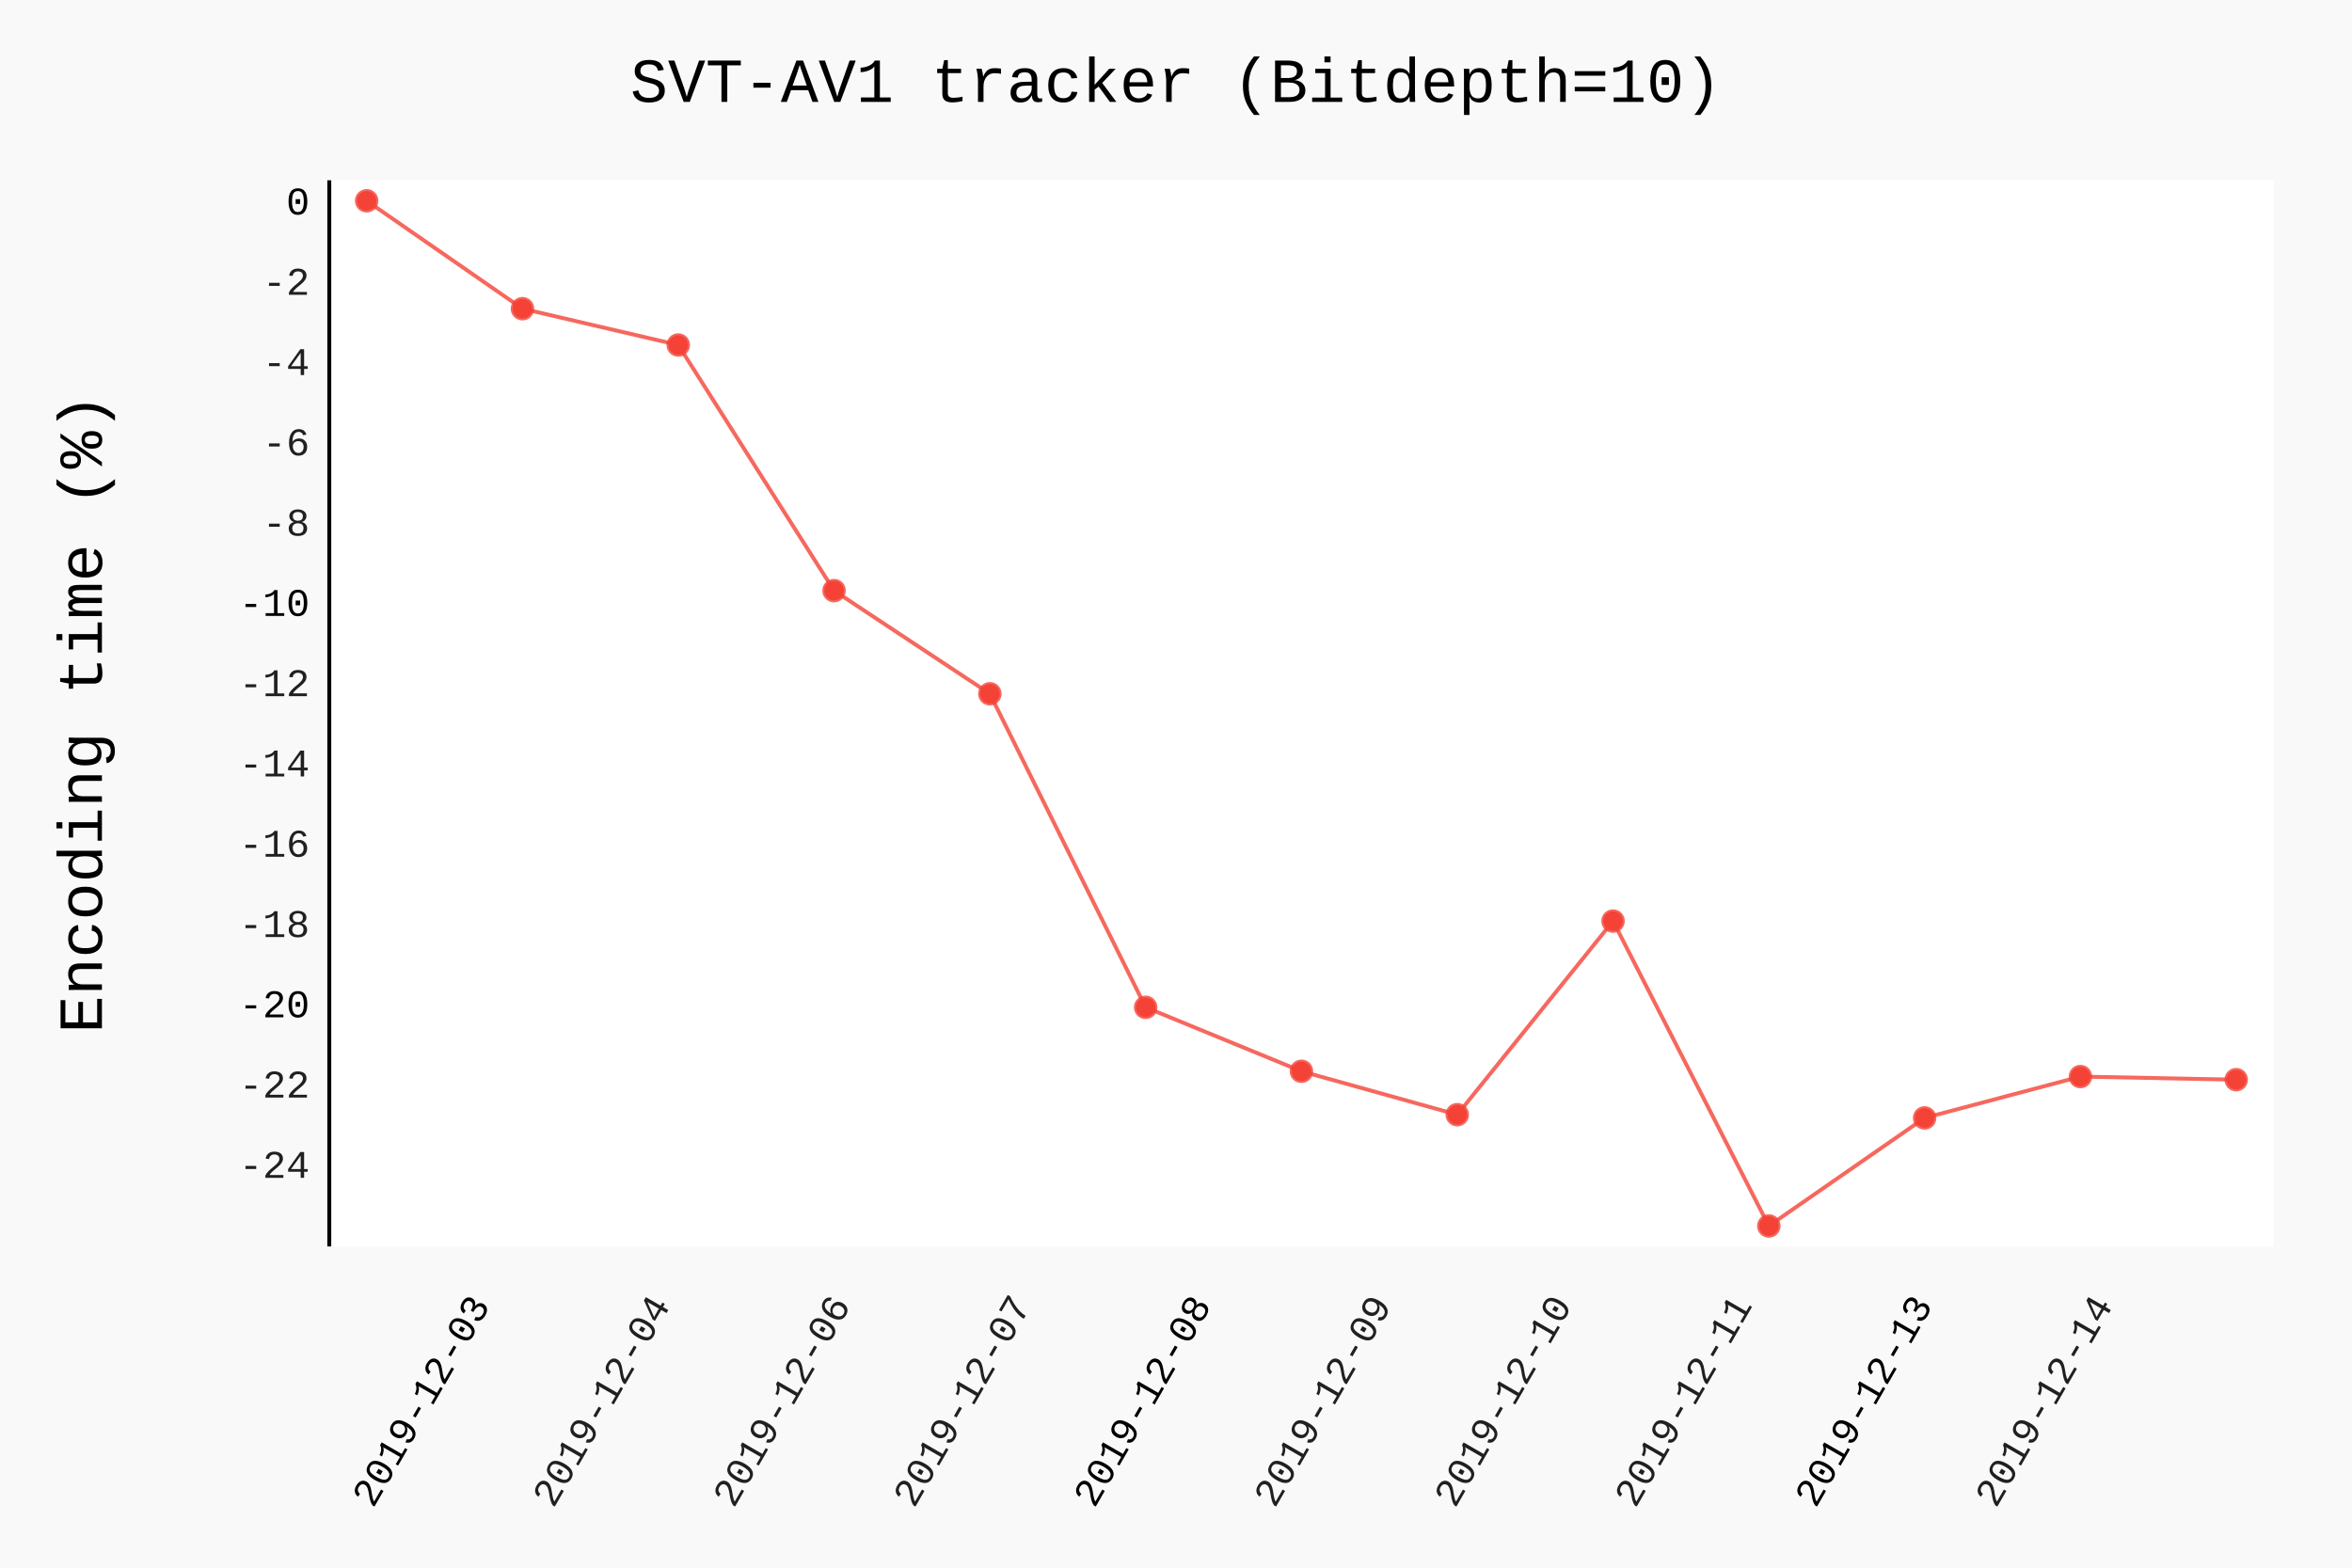
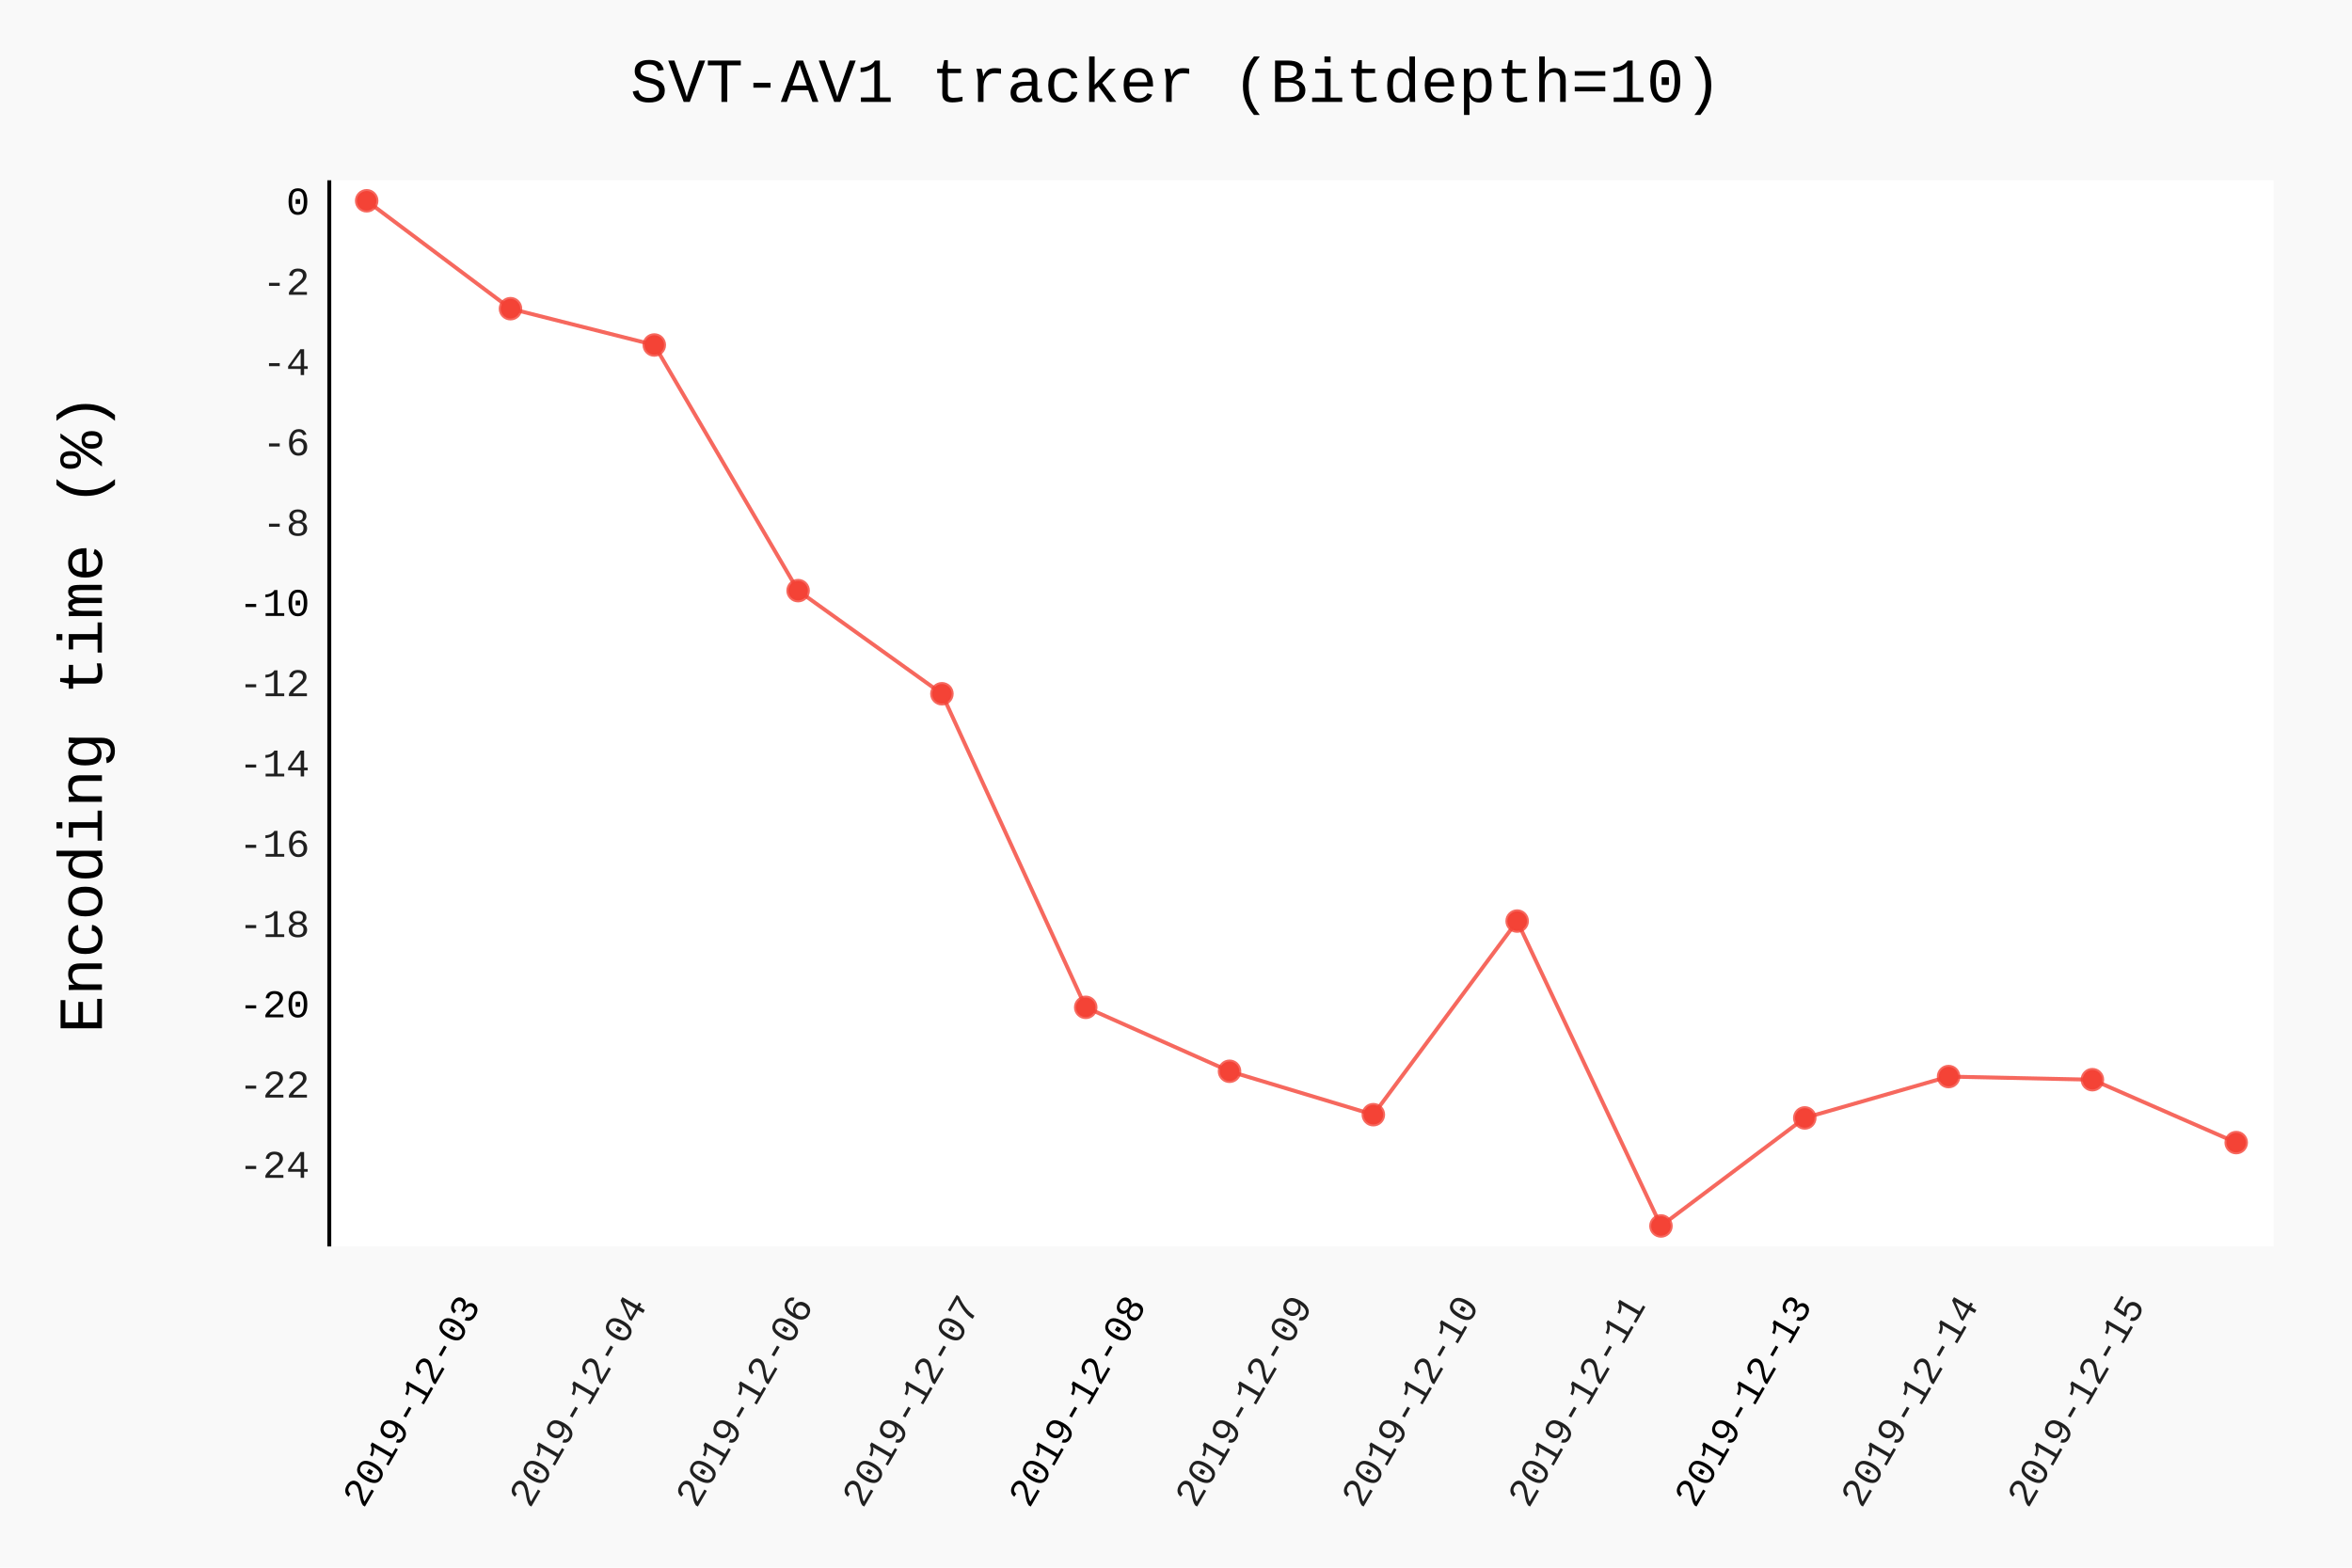
- <svg xmlns="http://www.w3.org/2000/svg" class="pygal-chart" id="chart-60c4ce74-d82d-4eaa-bb9c-f78999489779" viewBox="0 0 600 400">
+ <svg xmlns="http://www.w3.org/2000/svg" class="pygal-chart" id="chart-956b47cd-70ac-4689-9353-a9f876159cbd" viewBox="0 0 600 400">
  <defs>
-     <style type="text/css">#chart-60c4ce74-d82d-4eaa-bb9c-f78999489779{-webkit-user-select:none;-webkit-font-smoothing:antialiased;font-family:Consolas,"Liberation Mono",Menlo,Courier,monospace}#chart-60c4ce74-d82d-4eaa-bb9c-f78999489779 .title{font-family:Consolas,"Liberation Mono",Menlo,Courier,monospace;font-size:16px}#chart-60c4ce74-d82d-4eaa-bb9c-f78999489779 .legends .legend text{font-family:Consolas,"Liberation Mono",Menlo,Courier,monospace;font-size:14px}#chart-60c4ce74-d82d-4eaa-bb9c-f78999489779 .axis text{font-family:Consolas,"Liberation Mono",Menlo,Courier,monospace;font-size:10px}#chart-60c4ce74-d82d-4eaa-bb9c-f78999489779 .axis text.major{font-family:Consolas,"Liberation Mono",Menlo,Courier,monospace;font-size:10px}#chart-60c4ce74-d82d-4eaa-bb9c-f78999489779 .text-overlay text.value{font-family:Consolas,"Liberation Mono",Menlo,Courier,monospace;font-size:16px}#chart-60c4ce74-d82d-4eaa-bb9c-f78999489779 .text-overlay text.label{font-family:Consolas,"Liberation Mono",Menlo,Courier,monospace;font-size:10px}#chart-60c4ce74-d82d-4eaa-bb9c-f78999489779 .tooltip{font-family:Consolas,"Liberation Mono",Menlo,Courier,monospace;font-size:14px}#chart-60c4ce74-d82d-4eaa-bb9c-f78999489779 text.no_data{font-family:Consolas,"Liberation Mono",Menlo,Courier,monospace;font-size:64px}
- #chart-60c4ce74-d82d-4eaa-bb9c-f78999489779{background-color:rgba(249,249,249,1)}#chart-60c4ce74-d82d-4eaa-bb9c-f78999489779 path,#chart-60c4ce74-d82d-4eaa-bb9c-f78999489779 line,#chart-60c4ce74-d82d-4eaa-bb9c-f78999489779 rect,#chart-60c4ce74-d82d-4eaa-bb9c-f78999489779 circle{-webkit-transition:150ms;-moz-transition:150ms;transition:150ms}#chart-60c4ce74-d82d-4eaa-bb9c-f78999489779 .graph &gt; .background{fill:rgba(249,249,249,1)}#chart-60c4ce74-d82d-4eaa-bb9c-f78999489779 .plot &gt; .background{fill:rgba(255,255,255,1)}#chart-60c4ce74-d82d-4eaa-bb9c-f78999489779 .graph{fill:rgba(0,0,0,.87)}#chart-60c4ce74-d82d-4eaa-bb9c-f78999489779 text.no_data{fill:rgba(0,0,0,1)}#chart-60c4ce74-d82d-4eaa-bb9c-f78999489779 .title{fill:rgba(0,0,0,1)}#chart-60c4ce74-d82d-4eaa-bb9c-f78999489779 .legends .legend text{fill:rgba(0,0,0,.87)}#chart-60c4ce74-d82d-4eaa-bb9c-f78999489779 .legends .legend:hover text{fill:rgba(0,0,0,1)}#chart-60c4ce74-d82d-4eaa-bb9c-f78999489779 .axis .line{stroke:rgba(0,0,0,1)}#chart-60c4ce74-d82d-4eaa-bb9c-f78999489779 .axis .guide.line{stroke:rgba(0,0,0,.54)}#chart-60c4ce74-d82d-4eaa-bb9c-f78999489779 .axis .major.line{stroke:rgba(0,0,0,.87)}#chart-60c4ce74-d82d-4eaa-bb9c-f78999489779 .axis text.major{fill:rgba(0,0,0,1)}#chart-60c4ce74-d82d-4eaa-bb9c-f78999489779 .axis.y .guides:hover .guide.line,#chart-60c4ce74-d82d-4eaa-bb9c-f78999489779 .line-graph .axis.x .guides:hover .guide.line,#chart-60c4ce74-d82d-4eaa-bb9c-f78999489779 .stackedline-graph .axis.x .guides:hover .guide.line,#chart-60c4ce74-d82d-4eaa-bb9c-f78999489779 .xy-graph .axis.x .guides:hover .guide.line{stroke:rgba(0,0,0,1)}#chart-60c4ce74-d82d-4eaa-bb9c-f78999489779 .axis .guides:hover text{fill:rgba(0,0,0,1)}#chart-60c4ce74-d82d-4eaa-bb9c-f78999489779 .reactive{fill-opacity:.7;stroke-opacity:.8}#chart-60c4ce74-d82d-4eaa-bb9c-f78999489779 .ci{stroke:rgba(0,0,0,.87)}#chart-60c4ce74-d82d-4eaa-bb9c-f78999489779 .reactive.active,#chart-60c4ce74-d82d-4eaa-bb9c-f78999489779 .active .reactive{fill-opacity:.8;stroke-opacity:.9;stroke-width:4}#chart-60c4ce74-d82d-4eaa-bb9c-f78999489779 .ci .reactive.active{stroke-width:1.5}#chart-60c4ce74-d82d-4eaa-bb9c-f78999489779 .series text{fill:rgba(0,0,0,1)}#chart-60c4ce74-d82d-4eaa-bb9c-f78999489779 .tooltip rect{fill:rgba(255,255,255,1);stroke:rgba(0,0,0,1);-webkit-transition:opacity 150ms;-moz-transition:opacity 150ms;transition:opacity 150ms}#chart-60c4ce74-d82d-4eaa-bb9c-f78999489779 .tooltip .label{fill:rgba(0,0,0,.87)}#chart-60c4ce74-d82d-4eaa-bb9c-f78999489779 .tooltip .label{fill:rgba(0,0,0,.87)}#chart-60c4ce74-d82d-4eaa-bb9c-f78999489779 .tooltip .legend{font-size:.8em;fill:rgba(0,0,0,.54)}#chart-60c4ce74-d82d-4eaa-bb9c-f78999489779 .tooltip .x_label{font-size:.6em;fill:rgba(0,0,0,1)}#chart-60c4ce74-d82d-4eaa-bb9c-f78999489779 .tooltip .xlink{font-size:.5em;text-decoration:underline}#chart-60c4ce74-d82d-4eaa-bb9c-f78999489779 .tooltip .value{font-size:1.5em}#chart-60c4ce74-d82d-4eaa-bb9c-f78999489779 .bound{font-size:.5em}#chart-60c4ce74-d82d-4eaa-bb9c-f78999489779 .max-value{font-size:.75em;fill:rgba(0,0,0,.54)}#chart-60c4ce74-d82d-4eaa-bb9c-f78999489779 .map-element{fill:rgba(255,255,255,1);stroke:rgba(0,0,0,.54) !important}#chart-60c4ce74-d82d-4eaa-bb9c-f78999489779 .map-element .reactive{fill-opacity:inherit;stroke-opacity:inherit}#chart-60c4ce74-d82d-4eaa-bb9c-f78999489779 .color-0,#chart-60c4ce74-d82d-4eaa-bb9c-f78999489779 .color-0 a:visited{stroke:#F44336;fill:#F44336}#chart-60c4ce74-d82d-4eaa-bb9c-f78999489779 .text-overlay .color-0 text{fill:black}
- #chart-60c4ce74-d82d-4eaa-bb9c-f78999489779 text.no_data{text-anchor:middle}#chart-60c4ce74-d82d-4eaa-bb9c-f78999489779 .guide.line{fill:none}#chart-60c4ce74-d82d-4eaa-bb9c-f78999489779 .centered{text-anchor:middle}#chart-60c4ce74-d82d-4eaa-bb9c-f78999489779 .title{text-anchor:middle}#chart-60c4ce74-d82d-4eaa-bb9c-f78999489779 .legends .legend text{fill-opacity:1}#chart-60c4ce74-d82d-4eaa-bb9c-f78999489779 .axis.x text{text-anchor:middle}#chart-60c4ce74-d82d-4eaa-bb9c-f78999489779 .axis.x:not(.web) text[transform]{text-anchor:start}#chart-60c4ce74-d82d-4eaa-bb9c-f78999489779 .axis.x:not(.web) text[transform].backwards{text-anchor:end}#chart-60c4ce74-d82d-4eaa-bb9c-f78999489779 .axis.y text{text-anchor:end}#chart-60c4ce74-d82d-4eaa-bb9c-f78999489779 .axis.y text[transform].backwards{text-anchor:start}#chart-60c4ce74-d82d-4eaa-bb9c-f78999489779 .axis.y2 text{text-anchor:start}#chart-60c4ce74-d82d-4eaa-bb9c-f78999489779 .axis.y2 text[transform].backwards{text-anchor:end}#chart-60c4ce74-d82d-4eaa-bb9c-f78999489779 .axis .guide.line{stroke-dasharray:4,4}#chart-60c4ce74-d82d-4eaa-bb9c-f78999489779 .axis .major.guide.line{stroke-dasharray:6,6}#chart-60c4ce74-d82d-4eaa-bb9c-f78999489779 .horizontal .axis.y .guide.line,#chart-60c4ce74-d82d-4eaa-bb9c-f78999489779 .horizontal .axis.y2 .guide.line,#chart-60c4ce74-d82d-4eaa-bb9c-f78999489779 .vertical .axis.x .guide.line{opacity:0}#chart-60c4ce74-d82d-4eaa-bb9c-f78999489779 .horizontal .axis.always_show .guide.line,#chart-60c4ce74-d82d-4eaa-bb9c-f78999489779 .vertical .axis.always_show .guide.line{opacity:1 !important}#chart-60c4ce74-d82d-4eaa-bb9c-f78999489779 .axis.y .guides:hover .guide.line,#chart-60c4ce74-d82d-4eaa-bb9c-f78999489779 .axis.y2 .guides:hover .guide.line,#chart-60c4ce74-d82d-4eaa-bb9c-f78999489779 .axis.x .guides:hover .guide.line{opacity:1}#chart-60c4ce74-d82d-4eaa-bb9c-f78999489779 .axis .guides:hover text{opacity:1}#chart-60c4ce74-d82d-4eaa-bb9c-f78999489779 .nofill{fill:none}#chart-60c4ce74-d82d-4eaa-bb9c-f78999489779 .subtle-fill{fill-opacity:.2}#chart-60c4ce74-d82d-4eaa-bb9c-f78999489779 .dot{stroke-width:1px;fill-opacity:1}#chart-60c4ce74-d82d-4eaa-bb9c-f78999489779 .dot.active{stroke-width:5px}#chart-60c4ce74-d82d-4eaa-bb9c-f78999489779 .dot.negative{fill:transparent}#chart-60c4ce74-d82d-4eaa-bb9c-f78999489779 text,#chart-60c4ce74-d82d-4eaa-bb9c-f78999489779 tspan{stroke:none !important}#chart-60c4ce74-d82d-4eaa-bb9c-f78999489779 .series text.active{opacity:1}#chart-60c4ce74-d82d-4eaa-bb9c-f78999489779 .tooltip rect{fill-opacity:.95;stroke-width:.5}#chart-60c4ce74-d82d-4eaa-bb9c-f78999489779 .tooltip text{fill-opacity:1}#chart-60c4ce74-d82d-4eaa-bb9c-f78999489779 .showable{visibility:hidden}#chart-60c4ce74-d82d-4eaa-bb9c-f78999489779 .showable.shown{visibility:visible}#chart-60c4ce74-d82d-4eaa-bb9c-f78999489779 .gauge-background{fill:rgba(229,229,229,1);stroke:none}#chart-60c4ce74-d82d-4eaa-bb9c-f78999489779 .bg-lines{stroke:rgba(249,249,249,1);stroke-width:2px}</style>
+     <style type="text/css">#chart-956b47cd-70ac-4689-9353-a9f876159cbd{-webkit-user-select:none;-webkit-font-smoothing:antialiased;font-family:Consolas,"Liberation Mono",Menlo,Courier,monospace}#chart-956b47cd-70ac-4689-9353-a9f876159cbd .title{font-family:Consolas,"Liberation Mono",Menlo,Courier,monospace;font-size:16px}#chart-956b47cd-70ac-4689-9353-a9f876159cbd .legends .legend text{font-family:Consolas,"Liberation Mono",Menlo,Courier,monospace;font-size:14px}#chart-956b47cd-70ac-4689-9353-a9f876159cbd .axis text{font-family:Consolas,"Liberation Mono",Menlo,Courier,monospace;font-size:10px}#chart-956b47cd-70ac-4689-9353-a9f876159cbd .axis text.major{font-family:Consolas,"Liberation Mono",Menlo,Courier,monospace;font-size:10px}#chart-956b47cd-70ac-4689-9353-a9f876159cbd .text-overlay text.value{font-family:Consolas,"Liberation Mono",Menlo,Courier,monospace;font-size:16px}#chart-956b47cd-70ac-4689-9353-a9f876159cbd .text-overlay text.label{font-family:Consolas,"Liberation Mono",Menlo,Courier,monospace;font-size:10px}#chart-956b47cd-70ac-4689-9353-a9f876159cbd .tooltip{font-family:Consolas,"Liberation Mono",Menlo,Courier,monospace;font-size:14px}#chart-956b47cd-70ac-4689-9353-a9f876159cbd text.no_data{font-family:Consolas,"Liberation Mono",Menlo,Courier,monospace;font-size:64px}
+ #chart-956b47cd-70ac-4689-9353-a9f876159cbd{background-color:rgba(249,249,249,1)}#chart-956b47cd-70ac-4689-9353-a9f876159cbd path,#chart-956b47cd-70ac-4689-9353-a9f876159cbd line,#chart-956b47cd-70ac-4689-9353-a9f876159cbd rect,#chart-956b47cd-70ac-4689-9353-a9f876159cbd circle{-webkit-transition:150ms;-moz-transition:150ms;transition:150ms}#chart-956b47cd-70ac-4689-9353-a9f876159cbd .graph &gt; .background{fill:rgba(249,249,249,1)}#chart-956b47cd-70ac-4689-9353-a9f876159cbd .plot &gt; .background{fill:rgba(255,255,255,1)}#chart-956b47cd-70ac-4689-9353-a9f876159cbd .graph{fill:rgba(0,0,0,.87)}#chart-956b47cd-70ac-4689-9353-a9f876159cbd text.no_data{fill:rgba(0,0,0,1)}#chart-956b47cd-70ac-4689-9353-a9f876159cbd .title{fill:rgba(0,0,0,1)}#chart-956b47cd-70ac-4689-9353-a9f876159cbd .legends .legend text{fill:rgba(0,0,0,.87)}#chart-956b47cd-70ac-4689-9353-a9f876159cbd .legends .legend:hover text{fill:rgba(0,0,0,1)}#chart-956b47cd-70ac-4689-9353-a9f876159cbd .axis .line{stroke:rgba(0,0,0,1)}#chart-956b47cd-70ac-4689-9353-a9f876159cbd .axis .guide.line{stroke:rgba(0,0,0,.54)}#chart-956b47cd-70ac-4689-9353-a9f876159cbd .axis .major.line{stroke:rgba(0,0,0,.87)}#chart-956b47cd-70ac-4689-9353-a9f876159cbd .axis text.major{fill:rgba(0,0,0,1)}#chart-956b47cd-70ac-4689-9353-a9f876159cbd .axis.y .guides:hover .guide.line,#chart-956b47cd-70ac-4689-9353-a9f876159cbd .line-graph .axis.x .guides:hover .guide.line,#chart-956b47cd-70ac-4689-9353-a9f876159cbd .stackedline-graph .axis.x .guides:hover .guide.line,#chart-956b47cd-70ac-4689-9353-a9f876159cbd .xy-graph .axis.x .guides:hover .guide.line{stroke:rgba(0,0,0,1)}#chart-956b47cd-70ac-4689-9353-a9f876159cbd .axis .guides:hover text{fill:rgba(0,0,0,1)}#chart-956b47cd-70ac-4689-9353-a9f876159cbd .reactive{fill-opacity:.7;stroke-opacity:.8}#chart-956b47cd-70ac-4689-9353-a9f876159cbd .ci{stroke:rgba(0,0,0,.87)}#chart-956b47cd-70ac-4689-9353-a9f876159cbd .reactive.active,#chart-956b47cd-70ac-4689-9353-a9f876159cbd .active .reactive{fill-opacity:.8;stroke-opacity:.9;stroke-width:4}#chart-956b47cd-70ac-4689-9353-a9f876159cbd .ci .reactive.active{stroke-width:1.5}#chart-956b47cd-70ac-4689-9353-a9f876159cbd .series text{fill:rgba(0,0,0,1)}#chart-956b47cd-70ac-4689-9353-a9f876159cbd .tooltip rect{fill:rgba(255,255,255,1);stroke:rgba(0,0,0,1);-webkit-transition:opacity 150ms;-moz-transition:opacity 150ms;transition:opacity 150ms}#chart-956b47cd-70ac-4689-9353-a9f876159cbd .tooltip .label{fill:rgba(0,0,0,.87)}#chart-956b47cd-70ac-4689-9353-a9f876159cbd .tooltip .label{fill:rgba(0,0,0,.87)}#chart-956b47cd-70ac-4689-9353-a9f876159cbd .tooltip .legend{font-size:.8em;fill:rgba(0,0,0,.54)}#chart-956b47cd-70ac-4689-9353-a9f876159cbd .tooltip .x_label{font-size:.6em;fill:rgba(0,0,0,1)}#chart-956b47cd-70ac-4689-9353-a9f876159cbd .tooltip .xlink{font-size:.5em;text-decoration:underline}#chart-956b47cd-70ac-4689-9353-a9f876159cbd .tooltip .value{font-size:1.5em}#chart-956b47cd-70ac-4689-9353-a9f876159cbd .bound{font-size:.5em}#chart-956b47cd-70ac-4689-9353-a9f876159cbd .max-value{font-size:.75em;fill:rgba(0,0,0,.54)}#chart-956b47cd-70ac-4689-9353-a9f876159cbd .map-element{fill:rgba(255,255,255,1);stroke:rgba(0,0,0,.54) !important}#chart-956b47cd-70ac-4689-9353-a9f876159cbd .map-element .reactive{fill-opacity:inherit;stroke-opacity:inherit}#chart-956b47cd-70ac-4689-9353-a9f876159cbd .color-0,#chart-956b47cd-70ac-4689-9353-a9f876159cbd .color-0 a:visited{stroke:#F44336;fill:#F44336}#chart-956b47cd-70ac-4689-9353-a9f876159cbd .text-overlay .color-0 text{fill:black}
+ #chart-956b47cd-70ac-4689-9353-a9f876159cbd text.no_data{text-anchor:middle}#chart-956b47cd-70ac-4689-9353-a9f876159cbd .guide.line{fill:none}#chart-956b47cd-70ac-4689-9353-a9f876159cbd .centered{text-anchor:middle}#chart-956b47cd-70ac-4689-9353-a9f876159cbd .title{text-anchor:middle}#chart-956b47cd-70ac-4689-9353-a9f876159cbd .legends .legend text{fill-opacity:1}#chart-956b47cd-70ac-4689-9353-a9f876159cbd .axis.x text{text-anchor:middle}#chart-956b47cd-70ac-4689-9353-a9f876159cbd .axis.x:not(.web) text[transform]{text-anchor:start}#chart-956b47cd-70ac-4689-9353-a9f876159cbd .axis.x:not(.web) text[transform].backwards{text-anchor:end}#chart-956b47cd-70ac-4689-9353-a9f876159cbd .axis.y text{text-anchor:end}#chart-956b47cd-70ac-4689-9353-a9f876159cbd .axis.y text[transform].backwards{text-anchor:start}#chart-956b47cd-70ac-4689-9353-a9f876159cbd .axis.y2 text{text-anchor:start}#chart-956b47cd-70ac-4689-9353-a9f876159cbd .axis.y2 text[transform].backwards{text-anchor:end}#chart-956b47cd-70ac-4689-9353-a9f876159cbd .axis .guide.line{stroke-dasharray:4,4}#chart-956b47cd-70ac-4689-9353-a9f876159cbd .axis .major.guide.line{stroke-dasharray:6,6}#chart-956b47cd-70ac-4689-9353-a9f876159cbd .horizontal .axis.y .guide.line,#chart-956b47cd-70ac-4689-9353-a9f876159cbd .horizontal .axis.y2 .guide.line,#chart-956b47cd-70ac-4689-9353-a9f876159cbd .vertical .axis.x .guide.line{opacity:0}#chart-956b47cd-70ac-4689-9353-a9f876159cbd .horizontal .axis.always_show .guide.line,#chart-956b47cd-70ac-4689-9353-a9f876159cbd .vertical .axis.always_show .guide.line{opacity:1 !important}#chart-956b47cd-70ac-4689-9353-a9f876159cbd .axis.y .guides:hover .guide.line,#chart-956b47cd-70ac-4689-9353-a9f876159cbd .axis.y2 .guides:hover .guide.line,#chart-956b47cd-70ac-4689-9353-a9f876159cbd .axis.x .guides:hover .guide.line{opacity:1}#chart-956b47cd-70ac-4689-9353-a9f876159cbd .axis .guides:hover text{opacity:1}#chart-956b47cd-70ac-4689-9353-a9f876159cbd .nofill{fill:none}#chart-956b47cd-70ac-4689-9353-a9f876159cbd .subtle-fill{fill-opacity:.2}#chart-956b47cd-70ac-4689-9353-a9f876159cbd .dot{stroke-width:1px;fill-opacity:1}#chart-956b47cd-70ac-4689-9353-a9f876159cbd .dot.active{stroke-width:5px}#chart-956b47cd-70ac-4689-9353-a9f876159cbd .dot.negative{fill:transparent}#chart-956b47cd-70ac-4689-9353-a9f876159cbd text,#chart-956b47cd-70ac-4689-9353-a9f876159cbd tspan{stroke:none !important}#chart-956b47cd-70ac-4689-9353-a9f876159cbd .series text.active{opacity:1}#chart-956b47cd-70ac-4689-9353-a9f876159cbd .tooltip rect{fill-opacity:.95;stroke-width:.5}#chart-956b47cd-70ac-4689-9353-a9f876159cbd .tooltip text{fill-opacity:1}#chart-956b47cd-70ac-4689-9353-a9f876159cbd .showable{visibility:hidden}#chart-956b47cd-70ac-4689-9353-a9f876159cbd .showable.shown{visibility:visible}#chart-956b47cd-70ac-4689-9353-a9f876159cbd .gauge-background{fill:rgba(229,229,229,1);stroke:none}#chart-956b47cd-70ac-4689-9353-a9f876159cbd .bg-lines{stroke:rgba(249,249,249,1);stroke-width:2px}</style>
  </defs>
  <g class="graph datetimeline-graph vertical">
    <rect class="background" height="400" width="600" x="0" y="0" />
    <g class="plot" transform="translate(84, 46)">
      <rect class="background" height="272.038" width="496.0" x="0" y="0" />
      <g class="axis y">
        <g class="guides">
          <text class="" x="-5" y="254.532">-24</text>
        </g>
        <g class="guides">
          <text class="" x="-5" y="234.049">-22</text>
        </g>
        <g class="guides">
          <text class="major" x="-5" y="213.565">-20</text>
        </g>
        <g class="guides">
          <text class="" x="-5" y="193.082">-18</text>
        </g>
        <g class="guides">
          <text class="" x="-5" y="172.598">-16</text>
        </g>
        <g class="guides">
          <text class="" x="-5" y="152.115">-14</text>
        </g>
        <g class="guides">
          <text class="" x="-5" y="131.632">-12</text>
        </g>
        <g class="guides">
          <text class="major" x="-5" y="111.148">-10</text>
        </g>
        <g class="guides">
          <text class="" x="-5" y="90.665">-8</text>
        </g>
        <g class="guides">
          <text class="" x="-5" y="70.182">-6</text>
        </g>
        <g class="guides">
          <text class="" x="-5" y="49.698">-4</text>
        </g>
        <g class="guides">
          <text class="" x="-5" y="29.215">-2</text>
        </g>
        <g class="guides">
          <text class="major" x="-5" y="8.732">0</text>
        </g>
      </g>
      <g class="axis x">
        <path class="line" d="M0 0 v272.038" />
        <g class="guides">
-           <path class="major guide line" d="M41.186 0 v272.038" />
-           <text class="major backwards" transform="rotate(300 41.18614 287.0385)" x="41.186" y="287.038">2019-12-03</text>
+           <path class="major guide line" d="M38.752 0 v272.038" />
+           <text class="major backwards" transform="rotate(300 38.7517 287.0385)" x="38.752" y="287.038">2019-12-03</text>
        </g>
        <g class="guides">
-           <path class="guide line" d="M87.186 0 v272.038" />
-           <text class="backwards" transform="rotate(300 87.18566 287.0385)" x="87.186" y="287.038">2019-12-04</text>
+           <path class="guide line" d="M81.213 0 v272.038" />
+           <text class="backwards" transform="rotate(300 81.2128 287.0385)" x="81.213" y="287.038">2019-12-04</text>
        </g>
        <g class="guides">
-           <path class="guide line" d="M133.185 0 v272.038" />
-           <text class="backwards" transform="rotate(300 133.1852 287.0385)" x="133.185" y="287.038">2019-12-06</text>
+           <path class="guide line" d="M123.674 0 v272.038" />
+           <text class="backwards" transform="rotate(300 123.6739 287.0385)" x="123.674" y="287.038">2019-12-06</text>
        </g>
        <g class="guides">
-           <path class="guide line" d="M179.185 0 v272.038" />
-           <text class="backwards" transform="rotate(300 179.1847 287.0385)" x="179.185" y="287.038">2019-12-07</text>
+           <path class="guide line" d="M166.135 0 v272.038" />
+           <text class="backwards" transform="rotate(300 166.135 287.0385)" x="166.135" y="287.038">2019-12-07</text>
        </g>
        <g class="guides">
-           <path class="major guide line" d="M225.184 0 v272.038" />
-           <text class="major backwards" transform="rotate(300 225.1842 287.0385)" x="225.184" y="287.038">2019-12-08</text>
+           <path class="major guide line" d="M208.596 0 v272.038" />
+           <text class="major backwards" transform="rotate(300 208.5961 287.0385)" x="208.596" y="287.038">2019-12-08</text>
        </g>
        <g class="guides">
-           <path class="guide line" d="M271.184 0 v272.038" />
-           <text class="backwards" transform="rotate(300 271.1838 287.0385)" x="271.184" y="287.038">2019-12-09</text>
+           <path class="guide line" d="M251.057 0 v272.038" />
+           <text class="backwards" transform="rotate(300 251.0572 287.0385)" x="251.057" y="287.038">2019-12-09</text>
        </g>
        <g class="guides">
-           <path class="guide line" d="M317.183 0 v272.038" />
-           <text class="backwards" transform="rotate(300 317.1833 287.0385)" x="317.183" y="287.038">2019-12-10</text>
+           <path class="guide line" d="M293.518 0 v272.038" />
+           <text class="backwards" transform="rotate(300 293.5183 287.0385)" x="293.518" y="287.038">2019-12-10</text>
        </g>
        <g class="guides">
-           <path class="guide line" d="M363.183 0 v272.038" />
-           <text class="backwards" transform="rotate(300 363.1828 287.0385)" x="363.183" y="287.038">2019-12-11</text>
+           <path class="guide line" d="M335.979 0 v272.038" />
+           <text class="backwards" transform="rotate(300 335.9794 287.0385)" x="335.979" y="287.038">2019-12-11</text>
        </g>
        <g class="guides">
-           <path class="major guide line" d="M409.182 0 v272.038" />
-           <text class="major backwards" transform="rotate(300 409.1823 287.0385)" x="409.182" y="287.038">2019-12-13</text>
+           <path class="major guide line" d="M378.44 0 v272.038" />
+           <text class="major backwards" transform="rotate(300 378.4405 287.0385)" x="378.44" y="287.038">2019-12-13</text>
        </g>
        <g class="guides">
-           <path class="guide line" d="M455.182 0 v272.038" />
-           <text class="backwards" transform="rotate(300 455.1819 287.0385)" x="455.182" y="287.038">2019-12-14</text>
+           <path class="guide line" d="M420.902 0 v272.038" />
+           <text class="backwards" transform="rotate(300 420.9016 287.0385)" x="420.902" y="287.038">2019-12-14</text>
+         </g>
+         <g class="guides">
+           <path class="guide line" d="M463.363 0 v272.038" />
+           <text class="backwards" transform="rotate(300 463.3627 287.0385)" x="463.363" y="287.038">2019-12-15</text>
        </g>
      </g>
      <g class="series serie-0 color-0">
-         <path class="line reactive nofill" d="M9.538 5.232 L49.282 32.762 89.026 42.027 128.769 104.7 168.513 131.018 208.256 211.025 248 227.339 287.744 238.415 327.487 189.015 367.231 266.807 406.974 239.241 446.718 228.693 486.462 229.484" />
+         <path class="line reactive nofill" d="M9.538 5.232 L46.225 32.762 82.911 42.027 119.598 104.7 156.284 131.018 192.97 211.025 229.657 227.339 266.343 238.415 303.03 189.015 339.716 266.807 376.402 239.241 413.089 228.693 449.775 229.484 486.462 245.535" />
      </g>
    </g>
    <g class="titles">
      <text class="title plot_title" x="300.0" y="26">SVT-AV1 tracker (Bitdepth=10)</text>
      <text class="title" transform="rotate(-90 0 182.0192)" x="0" y="208.019">Encoding time (%)</text>
    </g>
    <g class="plot overlay" transform="translate(84, 46)">
      <g class="series serie-0 color-0">
        <g class="dots">
          <circle class="dot reactive tooltip-trigger" cx="9.538" cy="5.232" r="2.5" />
        </g>
        <g class="dots">
-           <circle class="dot reactive tooltip-trigger" cx="49.282" cy="32.762" r="2.5" />
+           <circle class="dot reactive tooltip-trigger" cx="46.225" cy="32.762" r="2.5" />
        </g>
        <g class="dots">
-           <circle class="dot reactive tooltip-trigger" cx="89.026" cy="42.027" r="2.5" />
+           <circle class="dot reactive tooltip-trigger" cx="82.911" cy="42.027" r="2.5" />
        </g>
        <g class="dots">
-           <circle class="dot reactive tooltip-trigger" cx="128.769" cy="104.7" r="2.5" />
+           <circle class="dot reactive tooltip-trigger" cx="119.598" cy="104.7" r="2.5" />
        </g>
        <g class="dots">
-           <circle class="dot reactive tooltip-trigger" cx="168.513" cy="131.018" r="2.5" />
+           <circle class="dot reactive tooltip-trigger" cx="156.284" cy="131.018" r="2.5" />
        </g>
        <g class="dots">
-           <circle class="dot reactive tooltip-trigger" cx="208.256" cy="211.025" r="2.5" />
+           <circle class="dot reactive tooltip-trigger" cx="192.97" cy="211.025" r="2.5" />
        </g>
        <g class="dots">
-           <circle class="dot reactive tooltip-trigger" cx="248.0" cy="227.339" r="2.5" />
+           <circle class="dot reactive tooltip-trigger" cx="229.657" cy="227.339" r="2.5" />
        </g>
        <g class="dots">
-           <circle class="dot reactive tooltip-trigger" cx="287.744" cy="238.415" r="2.5" />
+           <circle class="dot reactive tooltip-trigger" cx="266.343" cy="238.415" r="2.5" />
        </g>
        <g class="dots">
-           <circle class="dot reactive tooltip-trigger" cx="327.487" cy="189.015" r="2.5" />
+           <circle class="dot reactive tooltip-trigger" cx="303.03" cy="189.015" r="2.5" />
        </g>
        <g class="dots">
-           <circle class="dot reactive tooltip-trigger" cx="367.231" cy="266.807" r="2.5" />
+           <circle class="dot reactive tooltip-trigger" cx="339.716" cy="266.807" r="2.5" />
        </g>
        <g class="dots">
-           <circle class="dot reactive tooltip-trigger" cx="406.974" cy="239.241" r="2.5" />
+           <circle class="dot reactive tooltip-trigger" cx="376.402" cy="239.241" r="2.5" />
        </g>
        <g class="dots">
-           <circle class="dot reactive tooltip-trigger" cx="446.718" cy="228.693" r="2.5" />
+           <circle class="dot reactive tooltip-trigger" cx="413.089" cy="228.693" r="2.5" />
        </g>
        <g class="dots">
-           <circle class="dot reactive tooltip-trigger" cx="486.462" cy="229.484" r="2.5" />
+           <circle class="dot reactive tooltip-trigger" cx="449.775" cy="229.484" r="2.5" />
+         </g>
+         <g class="dots">
+           <circle class="dot reactive tooltip-trigger" cx="486.462" cy="245.535" r="2.5" />
        </g>
      </g>
    </g>
    <g class="plot text-overlay" transform="translate(84, 46)">
      <g class="series serie-0 color-0" />
    </g>
    <g class="plot tooltip-overlay" transform="translate(84, 46)">
      <g class="tooltip" style="opacity: 0" transform="translate(0 0)">
        <rect class="tooltip-box" height="0" rx="0" ry="0" width="0" />
        <g class="text" />
      </g>
    </g>
  </g>
</svg>
